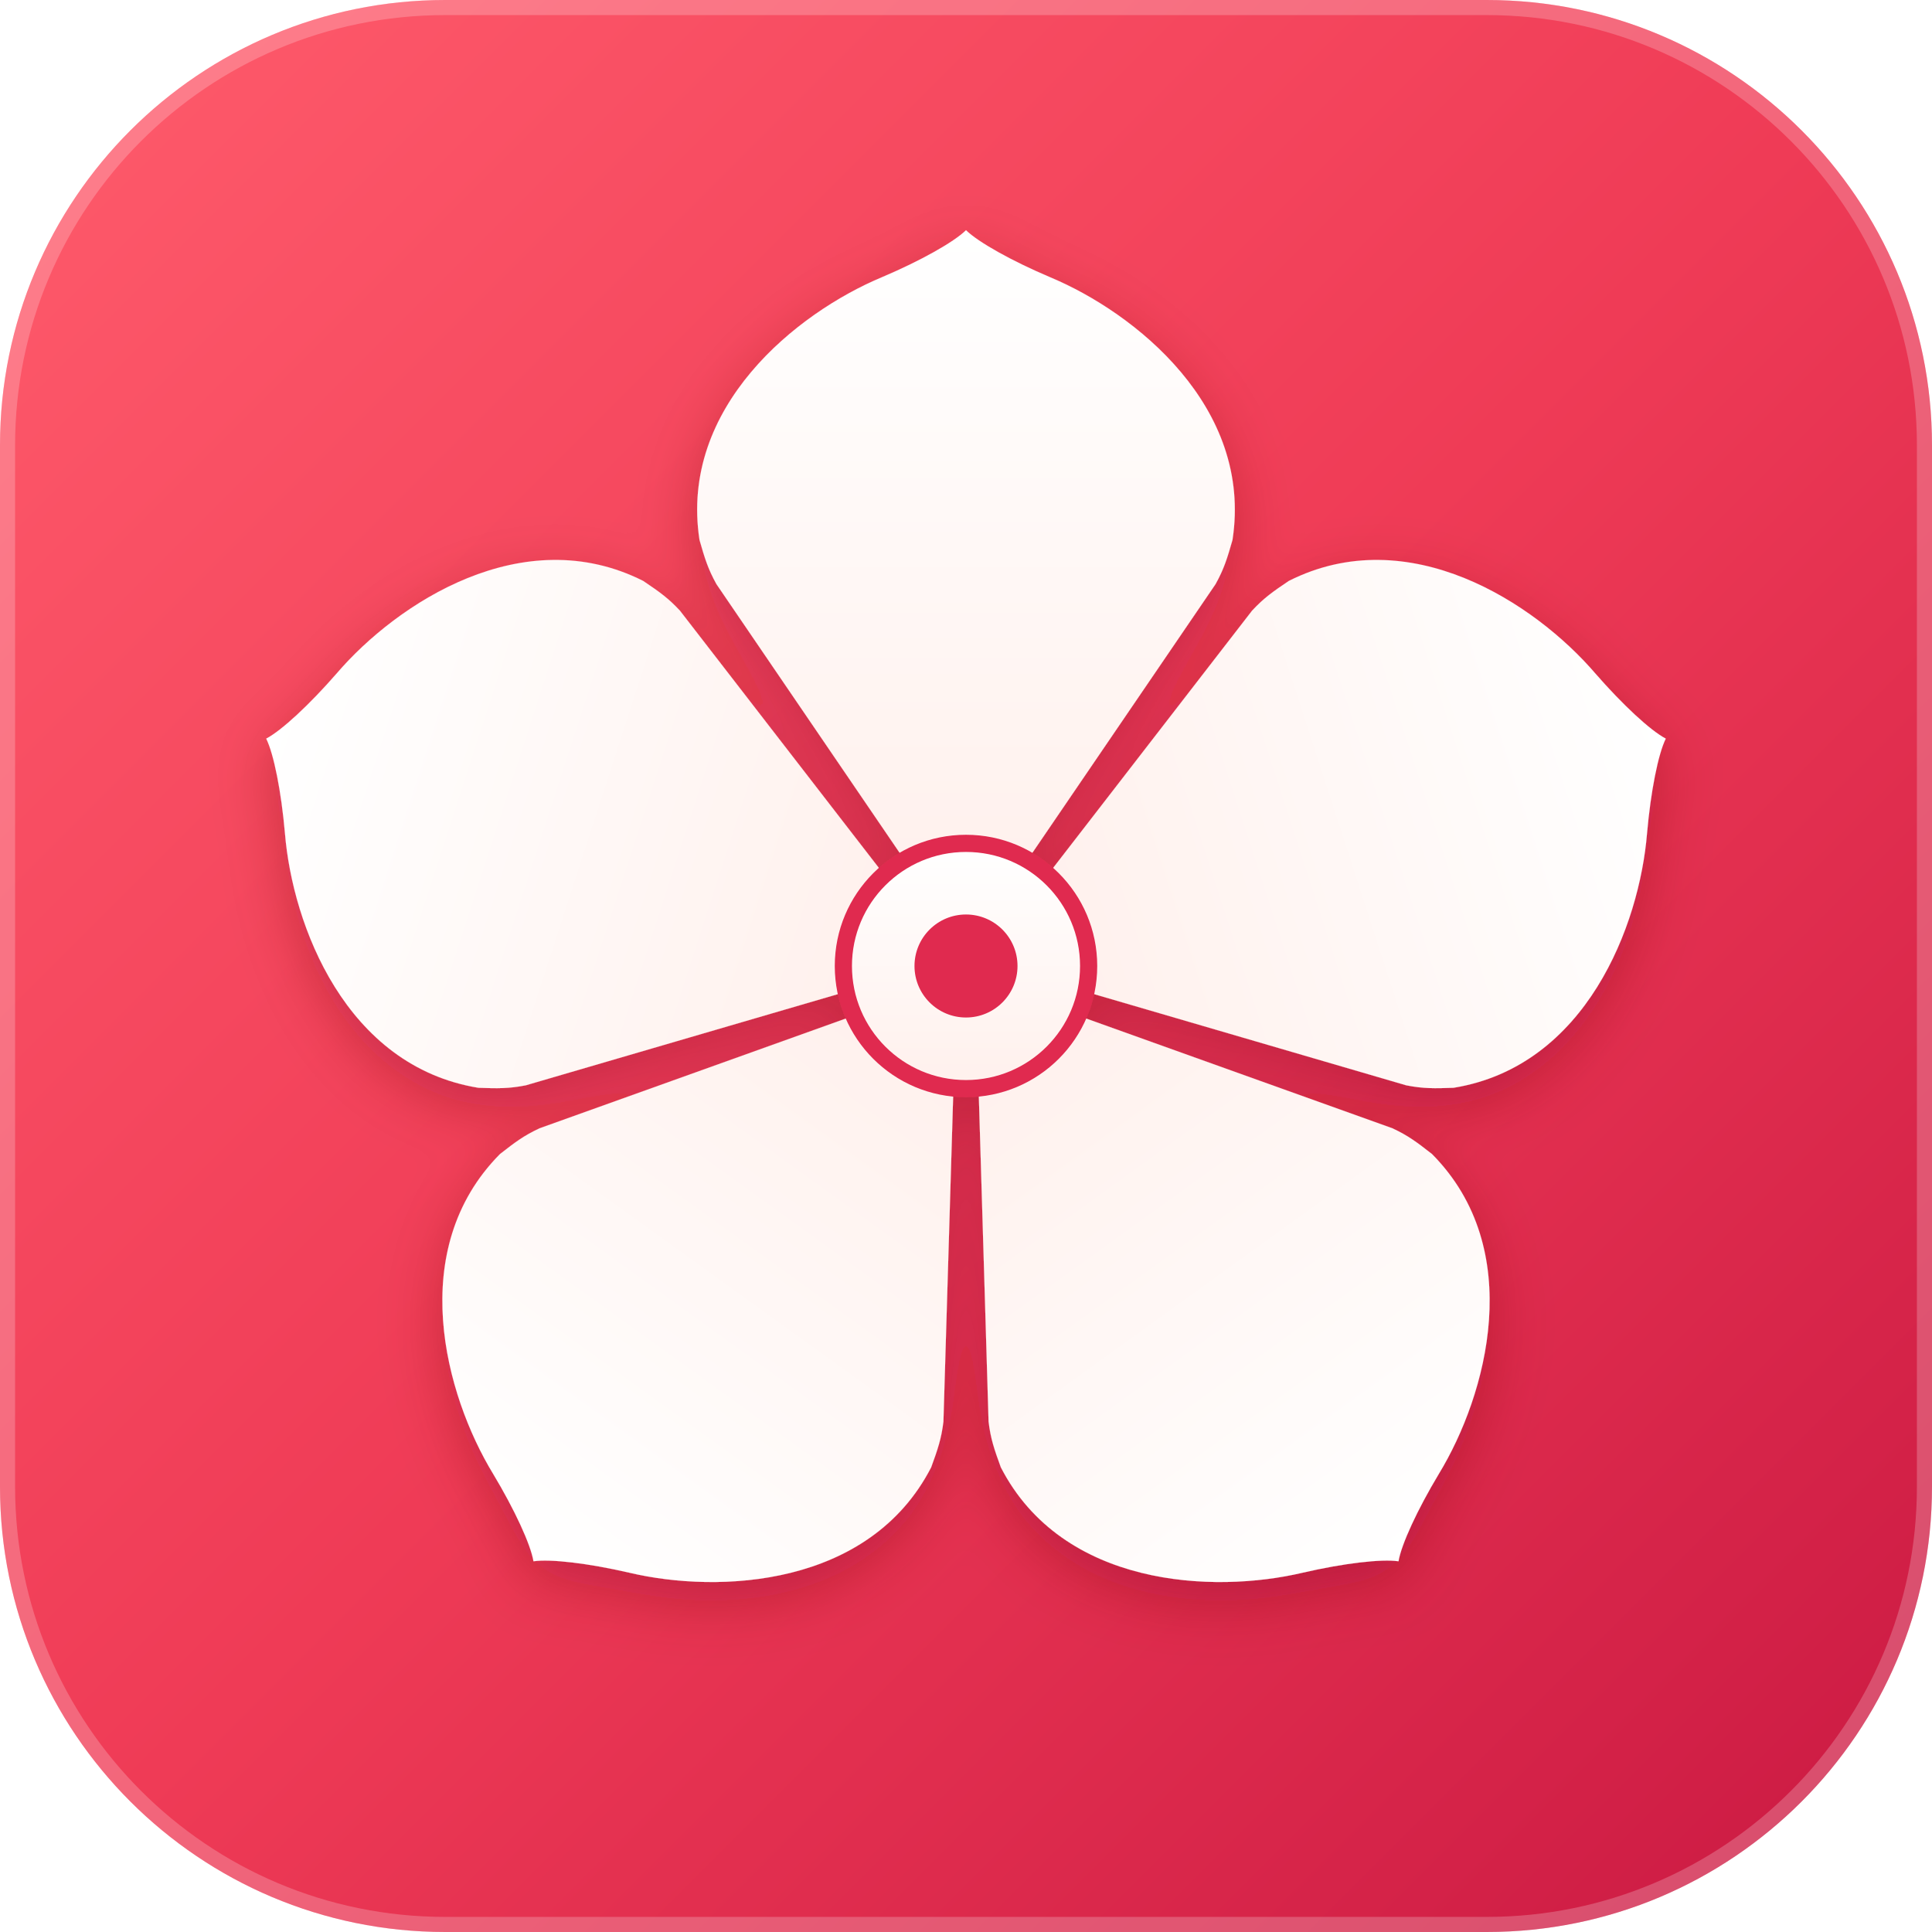
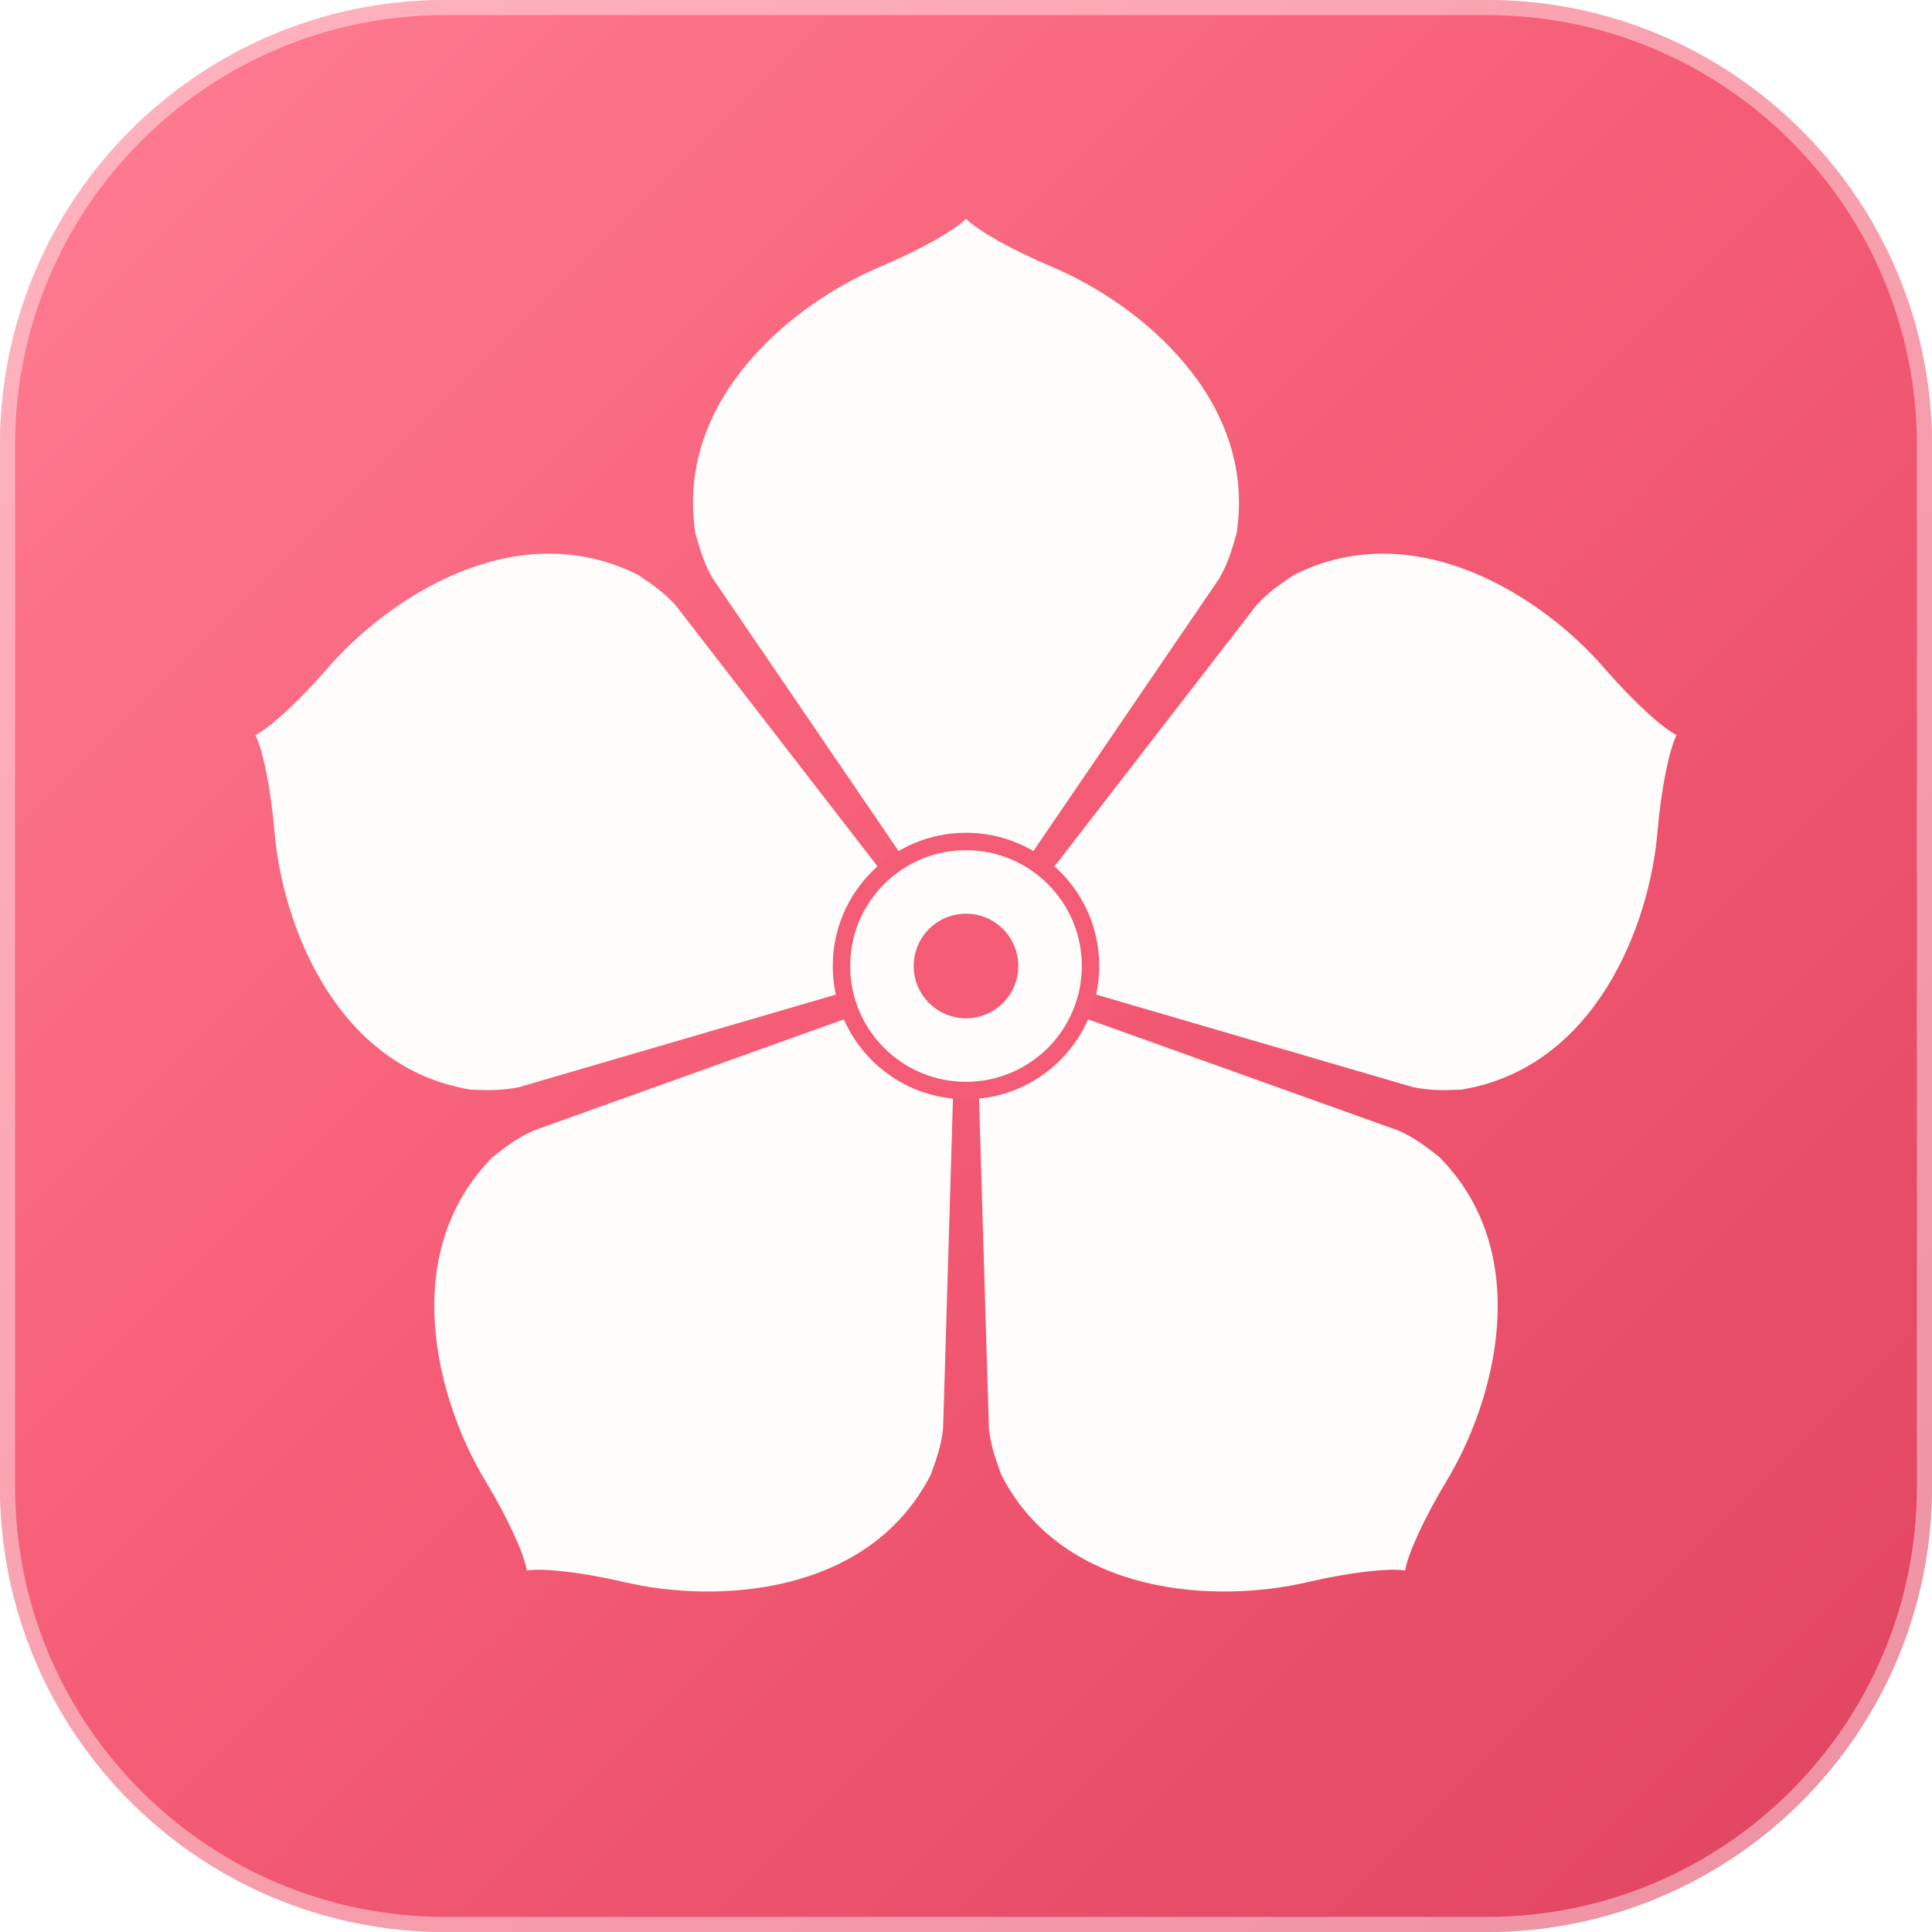
<svg xmlns="http://www.w3.org/2000/svg" viewBox="0 0 512 512" width="512" height="512">
  <defs>
    <linearGradient id="voca-grad" x1="0%" y1="0%" x2="100%" y2="100%">
-       <stop offset="0%" stop-color="#FF5C6C" />
-       <stop offset="50%" stop-color="#EF3B56" />
-       <stop offset="100%" stop-color="#C91842" />
+       <stop offset="0%" stop-color="#FF7E93" />
+       <stop offset="50%" stop-color="#F45B74" />
+       <stop offset="100%" stop-color="#DF4360" />
    </linearGradient>
-     <linearGradient id="petal-grad" x1="0%" y1="0%" x2="0%" y2="100%">
-       <stop offset="0%" stop-color="#FFFFFF" />
-       <stop offset="100%" stop-color="#FFF0EC" />
-     </linearGradient>
-     <filter id="flower-shadow" x="-20%" y="-20%" width="140%" height="140%">
-       <feDropShadow dx="0" dy="8" stdDeviation="12" flood-color="#800A23" flood-opacity="0.35" />
-     </filter>
-     <path id="kikyou-petal" d="M 0,-300 C 5.0,-295.1 18.55,-287.5 34.34,-280.8 C 69.0,-266.3 117.0,-227.9 108.65,-173.7 C 106.5,-166.2 105.2,-161.9 101.75,-155.7 L 23.37,-40.74 L 0,-25 L -23.37,-40.74 L -101.75,-155.7 C -105.2,-161.9 -106.5,-166.2 -108.65,-173.7 C -117.0,-227.9 -69.0,-266.3 -34.34,-280.8 C -18.55,-287.5 -5.0,-295.1 0,-300 Z" fill="url(#petal-grad)" />
+     <path id="kikyou-petal" d="M 0,-300 C 5.0,-295.1 18.55,-287.5 34.34,-280.8 C 69.0,-266.3 117.0,-227.9 108.65,-173.7 C 106.5,-166.2 105.2,-161.9 101.75,-155.7 L 23.37,-40.74 L 0,-25 L -23.37,-40.74 L -101.75,-155.7 C -105.2,-161.9 -106.5,-166.2 -108.65,-173.7 C -117.0,-227.9 -69.0,-266.3 -34.34,-280.8 C -18.55,-287.5 -5.0,-295.1 0,-300 Z" fill="#FFFDFB" />
  </defs>
  <rect width="512" height="512" rx="118" fill="url(#voca-grad)" />
-   <rect x="2" y="2" width="508" height="508" rx="116" fill="none" stroke="rgba(255,255,255,0.22)" stroke-width="4" />
-   <g transform="translate(256, 256) scale(0.65)" filter="url(#flower-shadow)">
+   <rect x="2" y="2" width="508" height="508" rx="116" fill="none" stroke="rgba(255,255,255,0.42)" stroke-width="4" />
+   <g transform="translate(256, 256) scale(0.66)">
    <use href="#kikyou-petal" transform="rotate(0)" />
    <use href="#kikyou-petal" transform="rotate(72)" />
    <use href="#kikyou-petal" transform="rotate(144)" />
    <use href="#kikyou-petal" transform="rotate(216)" />
    <use href="#kikyou-petal" transform="rotate(288)" />
-     <circle cx="0" cy="0" r="50" fill="url(#petal-grad)" stroke="#E0294F" stroke-width="7" />
-     <circle cx="0" cy="0" r="21" fill="#E0294F" />
+     <circle cx="0" cy="0" r="50" fill="#FFFDFB" stroke="#F45B74" stroke-width="7" />
+     <circle cx="0" cy="0" r="21" fill="#F45B74" />
  </g>
</svg>
